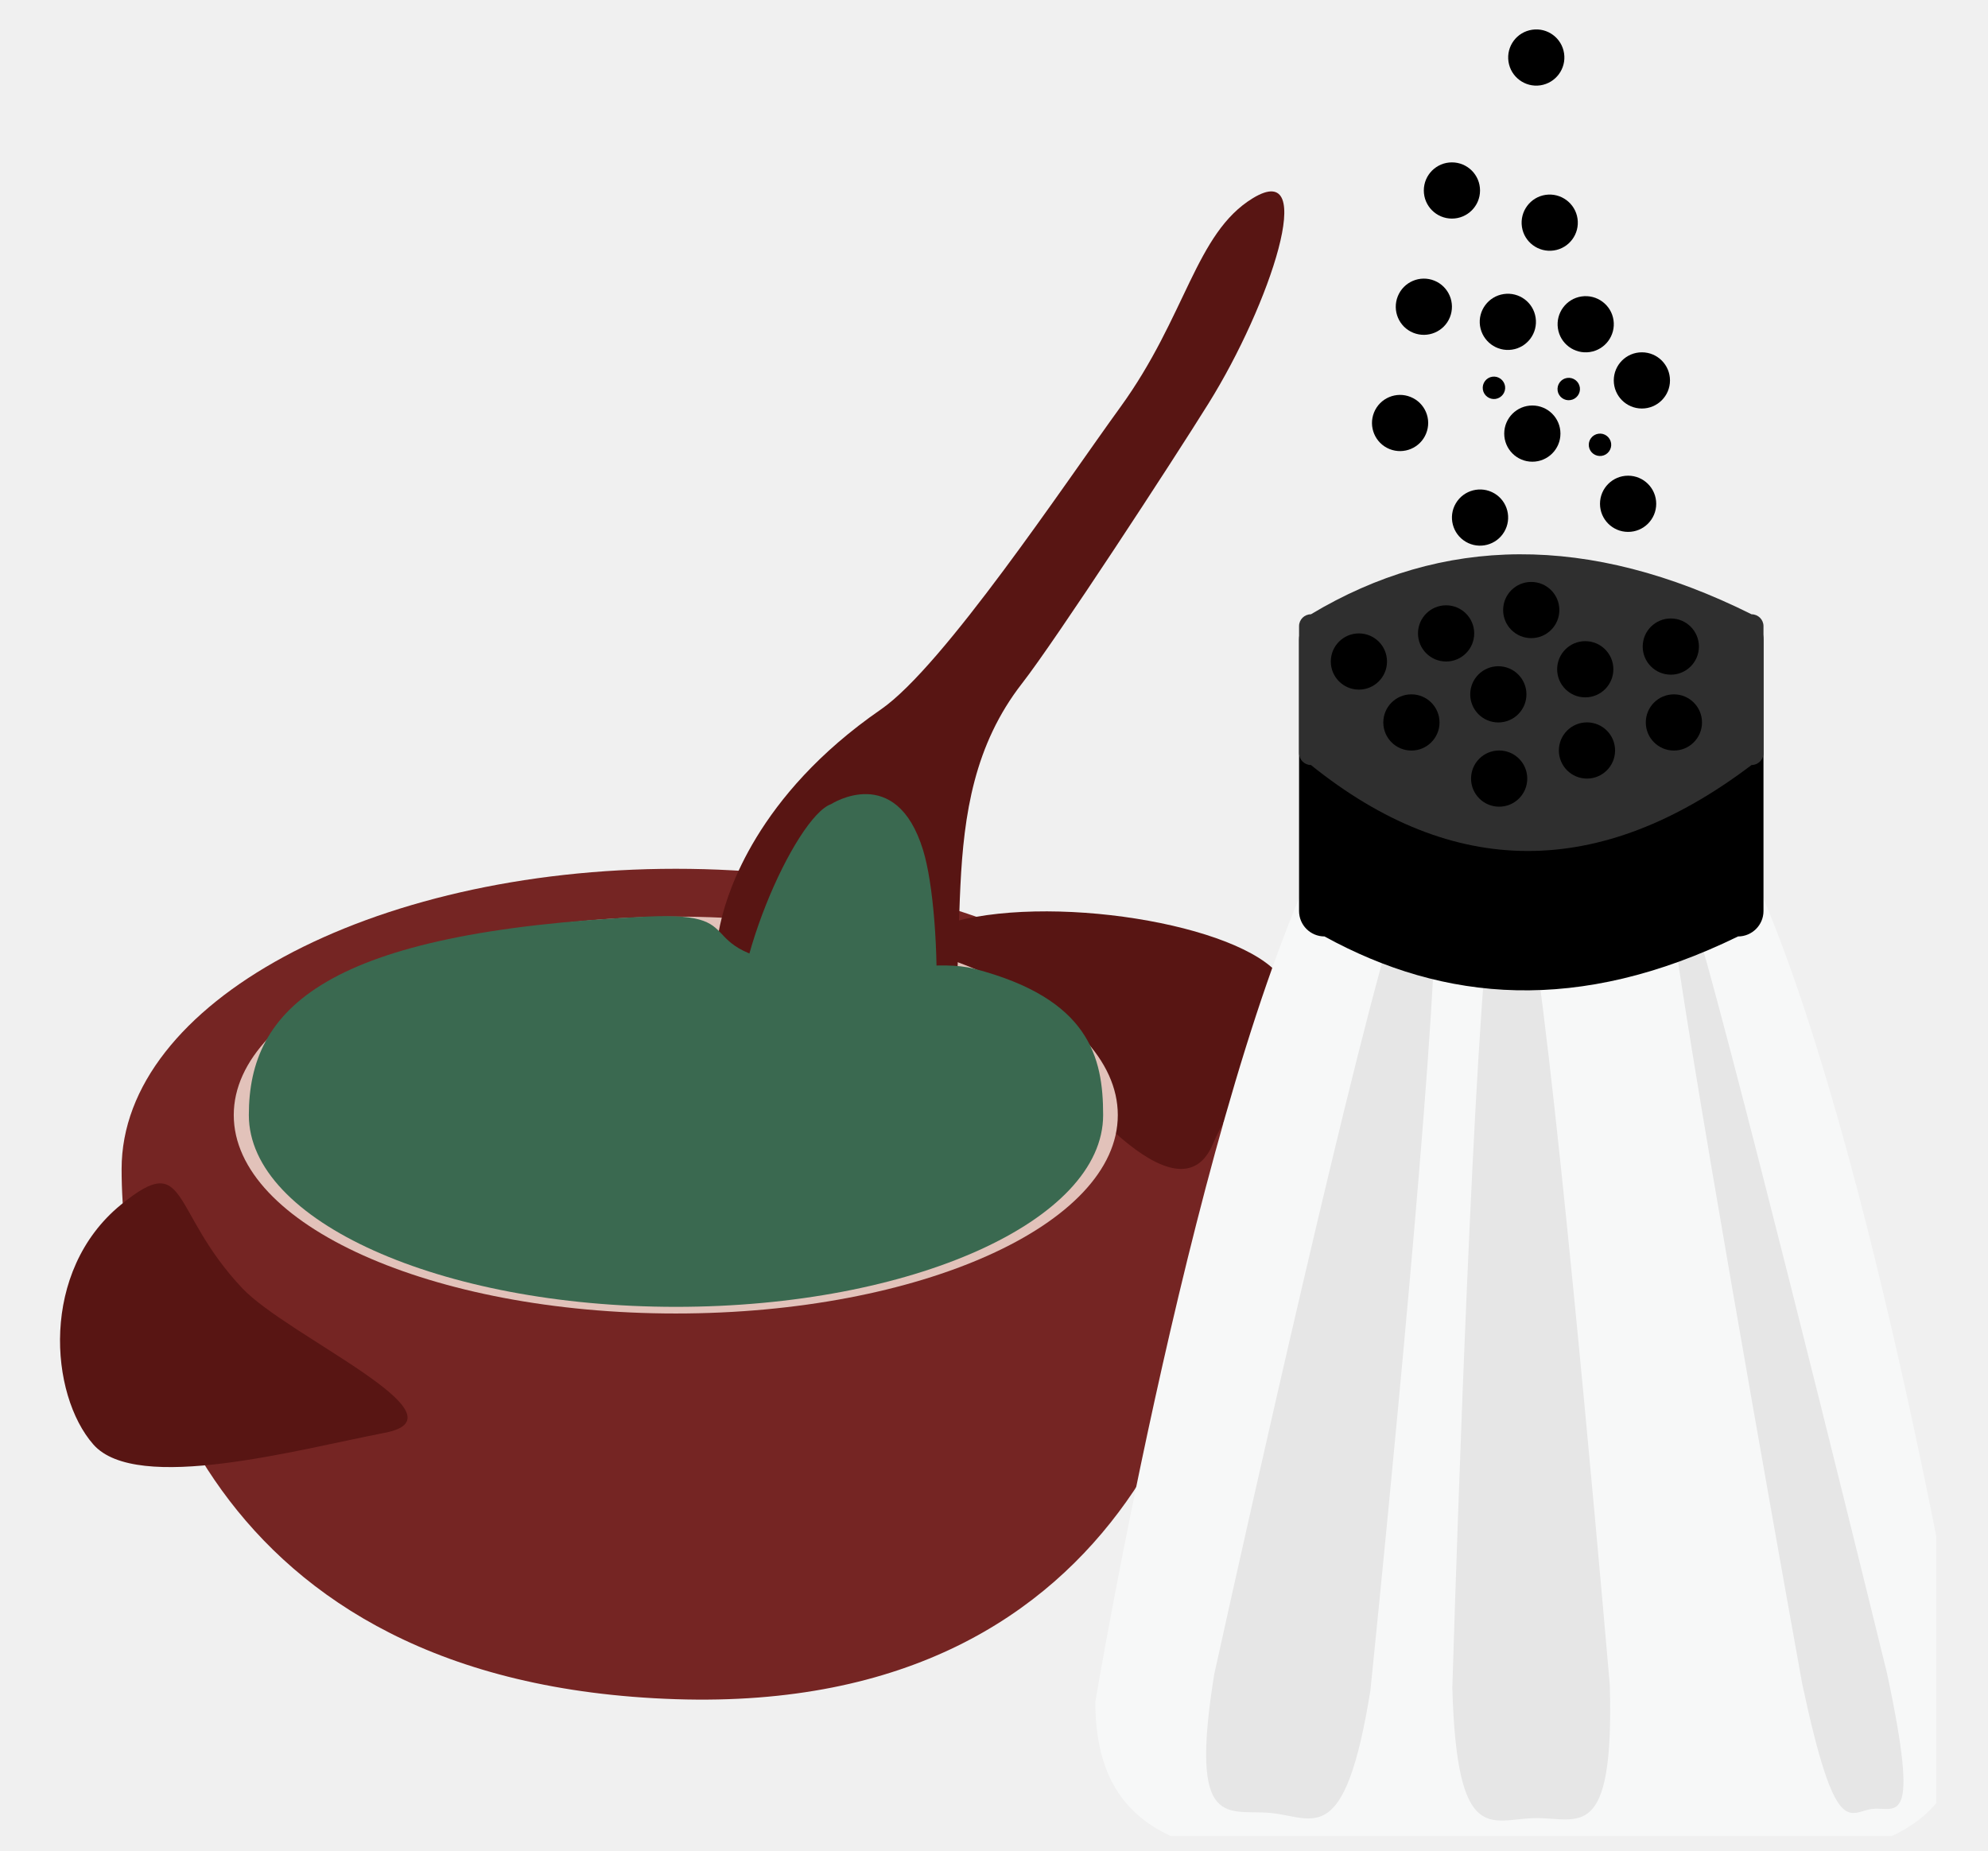
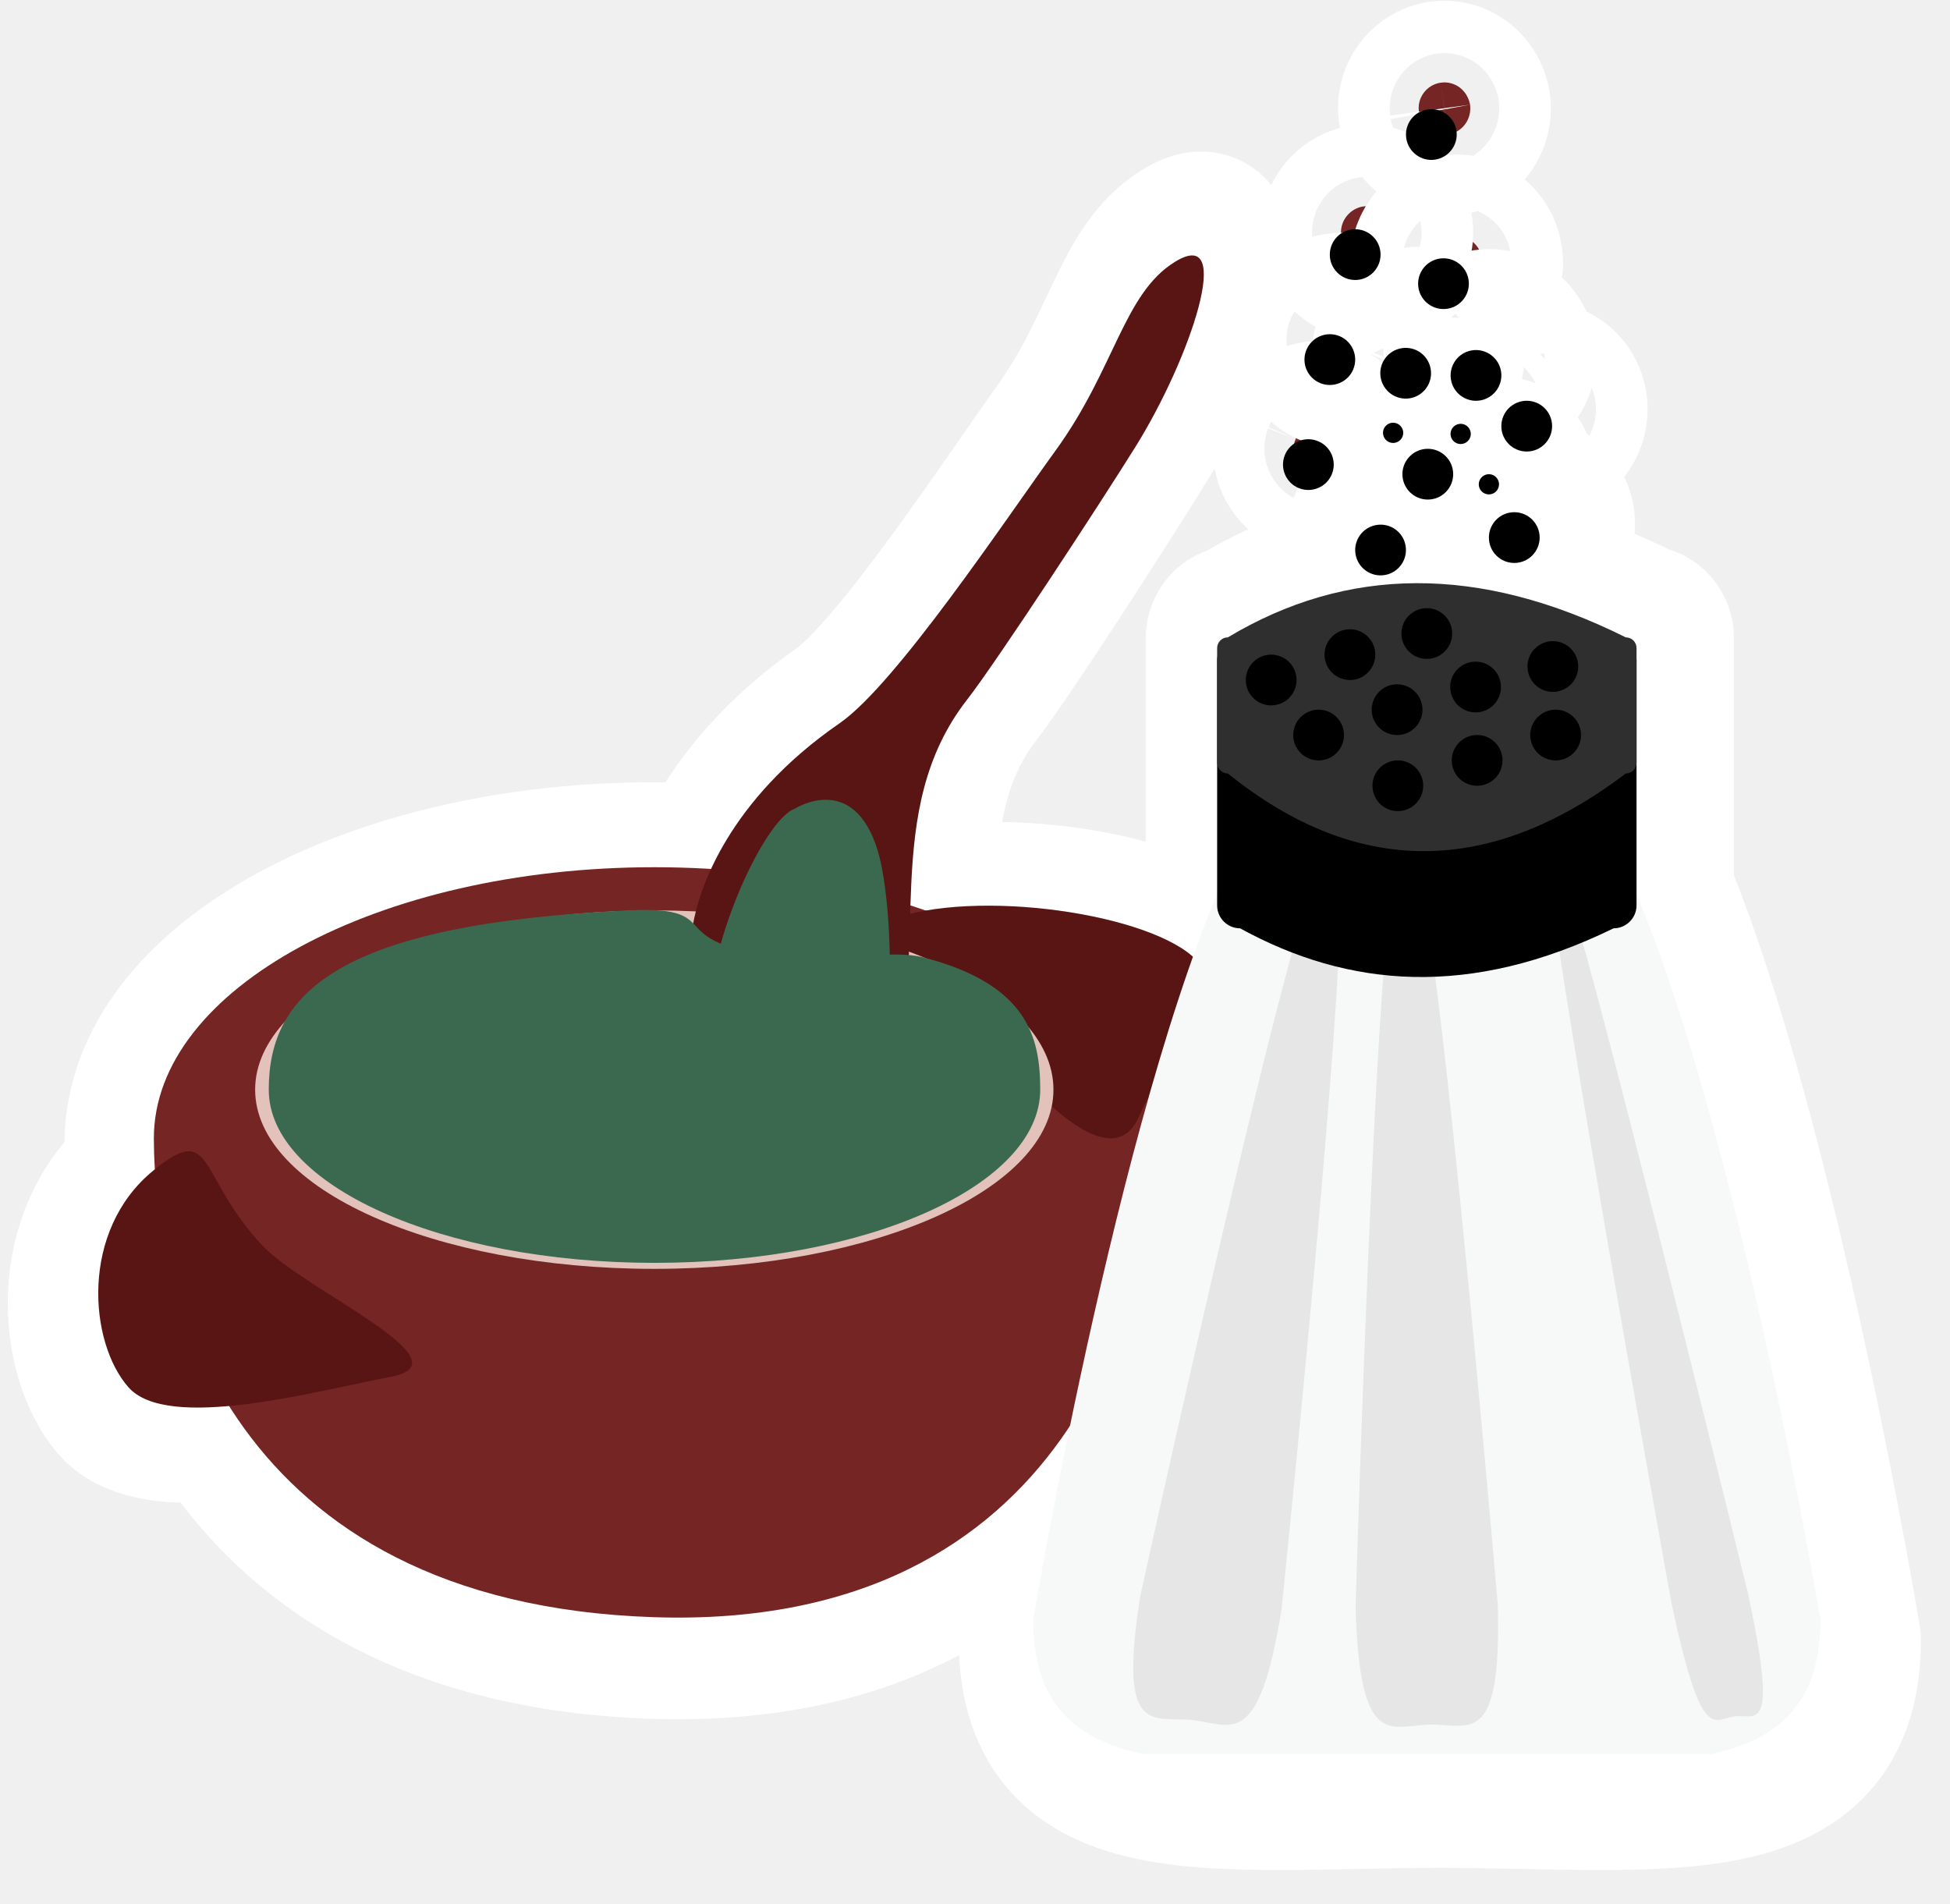
- <svg xmlns="http://www.w3.org/2000/svg" width="29px" height="27px" version="1.1" xml:space="preserve" style="fill-rule:evenodd;clip-rule:evenodd;stroke-linejoin:round;stroke-miterlimit:2;">
-   <rect id="Tavola-da-disegno8" x="0" y="0" width="28.247" height="26.786" style="fill:none;" />
-   <clipPath id="_clip1">
-     <rect x="0" y="0" width="28.247" height="26.786" />
-   </clipPath>
-   <g clip-path="url(#_clip1)">
-     <g>
-       <g>
-         <g>
-           <g>
-             <path d="M9.858,12.675C14.32,12.675 17.943,14.637 17.943,17.054C17.943,19.47 16.6,25.009 9.858,24.79C2.979,24.566 1.774,19.47 1.774,17.054C1.774,14.637 5.396,12.675 9.858,12.675Z" style="fill:#752523;" />
-             <path d="M1.764,17.576C2.754,16.767 2.468,17.662 3.533,18.793C4.195,19.496 6.87,20.661 5.615,20.903C4.36,21.145 1.994,21.795 1.362,21.074C0.724,20.349 0.578,18.546 1.764,17.576Z" style="fill:#581513;" />
-             <path d="M13.785,13.484C12.566,13.871 14.132,13.775 15.012,15.056C15.558,15.852 17.188,17.87 17.691,16.695C18.194,15.519 19.251,15.024 18.682,14.253C18.108,13.476 15.261,13.017 13.785,13.484Z" style="fill:#581513;" />
-             <ellipse cx="9.858" cy="16.268" rx="6.448" ry="2.895" style="fill:#e2c2ba;" />
+ <svg xmlns="http://www.w3.org/2000/svg" width="42px" height="41px" version="1.1" xml:space="preserve" style="fill-rule:evenodd;clip-rule:evenodd;stroke-linejoin:round;stroke-miterlimit:2;">
+   <g transform="matrix(1,0,0,1,-2492,-918)">
+     <g transform="matrix(1.33445,0,0,1.22842,-837.201,-214.912)">
+       <g transform="matrix(1.01637,0,0,1.11899,-80.7568,-102.88)">
+         <path d="M2545.39,929.687C2545.67,929.072 2546.26,928.166 2547.46,927.335C2548.37,926.708 2550.15,924.028 2550.95,922.927C2551.92,921.599 2552.05,920.386 2552.89,919.876C2553.85,919.288 2553.14,921.435 2552.24,922.864C2551.71,923.726 2550.01,926.331 2549.52,926.952C2548.74,927.959 2548.64,929.11 2548.61,930.276C2548.69,930.303 2548.77,930.331 2548.85,930.359C2550.3,930.109 2552.47,930.48 2553.17,931.105C2553.3,930.747 2553.43,930.408 2553.56,930.092L2553.56,926.119C2553.56,926.023 2553.64,925.946 2553.74,925.946C2555.65,924.799 2557.78,924.759 2560.16,925.946C2560.26,925.946 2560.34,926.023 2560.34,926.119L2560.34,930.092C2562.01,934.07 2563.31,941.813 2563.31,941.813C2563.31,944.599 2560.46,944.11 2556.95,944.11C2553.44,944.11 2550.59,944.599 2550.59,941.813C2550.59,941.813 2550.81,940.502 2551.18,938.683C2550.03,940.439 2547.98,941.888 2544.47,941.774C2537.59,941.55 2536.39,936.454 2536.39,934.038L2537.6,938.363C2536.88,938.429 2536.26,938.38 2535.97,938.058C2535.34,937.333 2535.19,935.53 2536.38,934.56C2536.39,934.553 2536.39,934.546 2536.4,934.539C2536.39,934.362 2536.39,934.194 2536.39,934.038C2536.39,931.621 2540.01,929.659 2544.47,929.659C2548.93,929.659 2552.55,931.621 2552.55,934.038L2545.39,929.687ZM2552.46,933.362L2552.46,933.363L2552.46,933.362L2552.46,933.362ZM2555.85,924.327C2555.96,924.132 2556.22,924.067 2556.41,924.182C2556.61,924.297 2556.67,924.549 2556.55,924.743C2556.44,924.938 2556.19,925.003 2555.99,924.888C2555.8,924.773 2555.73,924.521 2555.85,924.327ZM2558.36,923.924C2558.59,923.924 2558.77,924.108 2558.77,924.334C2558.77,924.56 2558.59,924.744 2558.36,924.744C2558.14,924.744 2557.95,924.56 2557.95,924.334C2557.95,924.108 2558.14,923.924 2558.36,923.924ZM2556.97,922.9C2557.19,922.9 2557.38,923.084 2557.38,923.31C2557.38,923.536 2557.19,923.72 2556.97,923.72C2556.74,923.72 2556.55,923.536 2556.55,923.31C2556.55,923.084 2556.74,922.9 2556.97,922.9ZM2558.11,923.449C2558.13,923.539 2558.07,923.622 2557.98,923.635C2557.89,923.648 2557.8,923.587 2557.79,923.497C2557.78,923.408 2557.84,923.325 2557.93,923.312C2558.02,923.298 2558.1,923.36 2558.11,923.449ZM2555.19,922.776C2555.4,922.861 2555.5,923.1 2555.41,923.31C2555.33,923.519 2555.09,923.62 2554.88,923.535C2554.67,923.45 2554.57,923.211 2554.66,923.001C2554.74,922.791 2554.98,922.69 2555.19,922.776ZM2558.56,922.124C2558.79,922.124 2558.97,922.308 2558.97,922.534C2558.97,922.76 2558.79,922.944 2558.56,922.944C2558.34,922.944 2558.15,922.76 2558.15,922.534C2558.15,922.308 2558.34,922.124 2558.56,922.124ZM2557.66,922.636C2557.67,922.725 2557.61,922.808 2557.52,922.821C2557.43,922.835 2557.35,922.773 2557.33,922.684C2557.32,922.594 2557.38,922.511 2557.47,922.498C2557.56,922.485 2557.64,922.546 2557.66,922.636ZM2556.57,922.618C2556.58,922.707 2556.52,922.79 2556.43,922.804C2556.34,922.817 2556.26,922.755 2556.24,922.666C2556.23,922.576 2556.29,922.493 2556.38,922.48C2556.47,922.467 2556.55,922.529 2556.57,922.618ZM2558.15,921.654C2558.18,921.878 2558.03,922.087 2557.8,922.12C2557.58,922.153 2557.37,921.998 2557.34,921.775C2557.3,921.551 2557.46,921.342 2557.68,921.309C2557.91,921.276 2558.12,921.431 2558.15,921.654ZM2557.01,921.619C2557.05,921.843 2556.89,922.052 2556.67,922.085C2556.44,922.118 2556.24,921.963 2556.2,921.739C2556.17,921.516 2556.32,921.307 2556.55,921.274C2556.77,921.241 2556.98,921.395 2557.01,921.619ZM2555.54,921.079C2555.75,921.165 2555.85,921.404 2555.76,921.614C2555.68,921.823 2555.44,921.924 2555.23,921.839C2555.02,921.754 2554.92,921.514 2555,921.305C2555.09,921.095 2555.33,920.994 2555.54,921.079ZM2557.62,920.173C2557.66,920.397 2557.5,920.605 2557.28,920.638C2557.05,920.671 2556.85,920.517 2556.81,920.293C2556.78,920.069 2556.93,919.86 2557.16,919.827C2557.38,919.794 2557.59,919.949 2557.62,920.173ZM2555.79,919.353C2556.02,919.353 2556.2,919.537 2556.2,919.763C2556.2,919.989 2556.02,920.173 2555.79,920.173C2555.57,920.173 2555.38,919.989 2555.38,919.763C2555.38,919.537 2555.57,919.353 2555.79,919.353ZM2557.43,917.763C2557.46,917.987 2557.31,918.195 2557.08,918.229C2556.86,918.262 2556.65,918.107 2556.62,917.883C2556.58,917.659 2556.74,917.451 2556.96,917.418C2557.19,917.384 2557.39,917.539 2557.43,917.763Z" style="fill:rgb(117,37,35);stroke:white;stroke-width:2.56px;" />
+       </g>
+       <g transform="matrix(0.999161,0,0,1.0854,2510.01,938.352)">
+         <g transform="matrix(1,0,0,1,-14.5,-13.5)">
+           <clipPath id="_clip1">
+             <rect x="0" y="0" width="29" height="27" />
+           </clipPath>
+           <g clip-path="url(#_clip1)">
+             <rect id="Tavola-da-disegno8" x="0" y="0" width="28.247" height="26.786" style="fill:none;" />
+             <g>
+               <g>
+                 <g>
+                   <g>
+                     <g>
+                       <path d="M9.858,12.675C14.32,12.675 17.943,14.637 17.943,17.054C17.943,19.47 16.6,25.009 9.858,24.79C2.979,24.566 1.774,19.47 1.774,17.054C1.774,14.637 5.396,12.675 9.858,12.675Z" style="fill:rgb(117,37,35);" />
+                       <path d="M1.764,17.576C2.754,16.767 2.468,17.662 3.533,18.793C4.195,19.496 6.87,20.661 5.615,20.903C4.36,21.145 1.994,21.795 1.362,21.074C0.724,20.349 0.578,18.546 1.764,17.576Z" style="fill:rgb(88,21,19);" />
+                       <path d="M13.785,13.484C12.566,13.871 14.132,13.775 15.012,15.056C15.558,15.852 17.188,17.87 17.691,16.695C18.194,15.519 19.251,15.024 18.682,14.253C18.108,13.476 15.261,13.017 13.785,13.484Z" style="fill:rgb(88,21,19);" />
+                       <ellipse cx="9.858" cy="16.268" rx="6.448" ry="2.895" style="fill:rgb(226,194,186);" />
+                     </g>
+                     <path d="M10.532,13.376C10.375,13.984 10.281,15.226 10.532,15.938C10.919,17.035 13.205,17.565 13.694,16.011C14.317,14.031 13.508,11.768 14.911,9.968C15.395,9.347 17.097,6.742 17.633,5.88C18.523,4.451 19.239,2.304 18.275,2.892C17.439,3.402 17.305,4.615 16.341,5.943C15.542,7.044 13.76,9.724 12.849,10.351C11.018,11.614 10.616,13.052 10.532,13.376Z" style="fill:rgb(88,21,19);" />
+                     <path d="M12.123,11.732C12.123,11.732 13.072,11.118 13.466,12.404C13.761,13.366 13.784,16.373 13.13,16.603C12.477,16.834 11.006,16.586 10.78,15.425C10.551,14.249 11.605,11.915 12.123,11.732Z" style="fill:rgb(58,105,80);" />
+                     <path d="M9.444,13.372C11.162,13.292 9.787,13.97 12.206,14.134C13.007,14.188 13.705,14.001 14.214,14.134C15.889,14.571 16.092,15.422 16.092,16.268C16.092,17.812 13.3,19.066 9.861,19.066C6.422,19.066 3.63,17.812 3.63,16.268C3.63,14.723 4.717,13.593 9.444,13.372Z" style="fill:rgb(58,105,80);" />
+                   </g>
+                 </g>
+                 <g>
+                   <path d="M25.354,12.303C25.001,11.613 23.276,11.161 22.337,11.161C21.398,11.161 19.674,11.613 19.321,12.303C17.474,15.917 15.978,24.829 15.978,24.829C15.978,27.615 18.828,27.126 22.337,27.126C25.847,27.126 28.696,27.615 28.696,24.829C28.696,24.829 27.201,15.917 25.354,12.303Z" style="fill:rgb(247,248,248);" />
+                   <path d="M20.908,14.189C20.937,13.609 20.846,13.219 20.678,13.202C20.51,13.185 20.298,13.544 20.143,14.111C19.329,17.077 17.712,24.429 17.712,24.429C17.34,26.741 17.916,26.387 18.545,26.451C19.173,26.515 19.618,26.973 19.991,24.661C19.991,24.661 20.756,17.222 20.908,14.189Z" style="fill:rgb(230,230,230);" />
+                   <path d="M22.429,14.119C22.349,13.543 22.186,13.168 22.016,13.171C21.847,13.173 21.705,13.554 21.657,14.133C21.408,17.162 21.186,24.623 21.186,24.623C21.251,26.954 21.754,26.536 22.388,26.525C23.022,26.513 23.548,26.914 23.483,24.583C23.483,24.583 22.846,17.136 22.429,14.119Z" style="fill:rgb(230,230,230);" />
+                   <path d="M24.911,14.092C24.756,13.524 24.594,13.16 24.502,13.171C24.411,13.182 24.408,13.565 24.495,14.141C24.952,17.155 26.289,24.562 26.289,24.562C26.78,26.87 26.971,26.432 27.313,26.391C27.655,26.351 28.019,26.723 27.528,24.416C27.528,24.416 25.728,17.064 24.911,14.092Z" style="fill:rgb(230,230,230);" />
+                   <path d="M25.725,9.333C25.725,9.128 25.558,8.962 25.354,8.962L19.321,8.962C19.116,8.962 18.95,9.128 18.95,9.333L18.95,13.291C18.95,13.496 19.116,13.662 19.321,13.662C21.069,14.622 23.032,14.796 25.354,13.662C25.558,13.662 25.725,13.496 25.725,13.291L25.725,9.333Z" />
+                   <path d="M25.725,9.135C25.725,9.039 25.647,8.962 25.551,8.962C23.171,7.775 21.036,7.815 19.123,8.962C19.028,8.962 18.95,9.039 18.95,9.135L18.95,10.987C18.95,11.083 19.028,11.161 19.123,11.161C21.196,12.83 23.339,12.837 25.551,11.161C25.647,11.161 25.725,11.083 25.725,10.987L25.725,9.135Z" style="fill:rgb(47,47,47);" />
+                   <circle cx="19.823" cy="9.651" r="0.41" />
+                   <circle cx="21.095" cy="9.241" r="0.41" />
+                   <circle cx="20.589" cy="10.54" r="0.41" />
+                   <circle cx="23.15" cy="10.949" r="0.41" />
+                   <circle cx="21.857" cy="10.13" r="0.41" />
+                   <circle cx="23.125" cy="9.764" r="0.41" />
+                   <circle cx="24.418" cy="10.54" r="0.41" />
+                   <circle cx="24.373" cy="9.433" r="0.41" />
+                   <circle cx="22.353" cy="6.326" r="0.41" />
+                   <path d="M21.237,7.343C21.352,7.148 21.604,7.083 21.799,7.198C21.994,7.313 22.058,7.565 21.943,7.759C21.828,7.954 21.577,8.019 21.382,7.904C21.187,7.789 21.122,7.537 21.237,7.343Z" />
+                   <path d="M23.012,3.189C23.045,3.413 22.89,3.621 22.667,3.654C22.443,3.687 22.234,3.533 22.201,3.309C22.168,3.085 22.323,2.876 22.546,2.843C22.77,2.81 22.979,2.965 23.012,3.189Z" />
+                   <circle cx="23.75" cy="7.35" r="0.41" />
+                   <path d="M22.401,4.635C22.435,4.859 22.28,5.068 22.056,5.101C21.832,5.134 21.624,4.979 21.59,4.755C21.557,4.532 21.712,4.323 21.936,4.29C22.16,4.257 22.368,4.411 22.401,4.635Z" />
+                   <path d="M20.578,5.792C20.788,5.877 20.889,6.116 20.803,6.326C20.718,6.535 20.479,6.636 20.269,6.551C20.06,6.466 19.959,6.227 20.044,6.017C20.129,5.807 20.369,5.706 20.578,5.792Z" />
+                   <circle cx="23.951" cy="5.55" r="0.41" />
+                   <path d="M23.537,4.67C23.57,4.894 23.415,5.103 23.191,5.136C22.967,5.169 22.759,5.014 22.726,4.791C22.693,4.567 22.847,4.358 23.071,4.325C23.295,4.292 23.504,4.447 23.537,4.67Z" />
+                   <path d="M20.925,4.095C21.135,4.181 21.235,4.42 21.15,4.63C21.065,4.839 20.826,4.94 20.616,4.855C20.406,4.77 20.306,4.53 20.391,4.321C20.476,4.111 20.715,4.01 20.925,4.095Z" />
+                   <circle cx="21.18" cy="2.779" r="0.41" />
+                   <path d="M22.816,0.779C22.849,1.003 22.694,1.211 22.47,1.245C22.247,1.278 22.038,1.123 22.005,0.899C21.972,0.675 22.126,0.467 22.35,0.434C22.574,0.4 22.783,0.555 22.816,0.779Z" />
+                   <path d="M23.502,6.465C23.515,6.555 23.453,6.638 23.364,6.651C23.275,6.664 23.191,6.603 23.178,6.513C23.165,6.424 23.227,6.341 23.316,6.328C23.405,6.314 23.488,6.376 23.502,6.465Z" />
+                   <path d="M23.046,5.652C23.059,5.741 22.997,5.824 22.908,5.837C22.819,5.851 22.735,5.789 22.722,5.7C22.709,5.61 22.771,5.527 22.86,5.514C22.949,5.501 23.032,5.562 23.046,5.652Z" />
+                   <path d="M21.955,5.634C21.968,5.723 21.906,5.806 21.817,5.82C21.728,5.833 21.644,5.771 21.631,5.682C21.618,5.592 21.68,5.509 21.769,5.496C21.858,5.483 21.941,5.545 21.955,5.634Z" />
+                   <circle cx="21.869" cy="11.359" r="0.41" />
+                   <circle cx="22.337" cy="8.9" r="0.41" />
+                 </g>
+               </g>
+             </g>
          </g>
-           <path d="M10.532,13.376C10.375,13.984 10.281,15.226 10.532,15.938C10.919,17.035 13.205,17.565 13.694,16.011C14.317,14.031 13.508,11.768 14.911,9.968C15.395,9.347 17.097,6.742 17.633,5.88C18.523,4.451 19.239,2.304 18.275,2.892C17.439,3.402 17.305,4.615 16.341,5.943C15.542,7.044 13.76,9.724 12.849,10.351C11.018,11.614 10.616,13.052 10.532,13.376Z" style="fill:#581513;" />
-           <path d="M12.123,11.732C12.123,11.732 13.072,11.118 13.466,12.404C13.761,13.366 13.784,16.373 13.13,16.603C12.477,16.834 11.006,16.586 10.78,15.425C10.551,14.249 11.605,11.915 12.123,11.732Z" style="fill:#3a6950;" />
-           <path d="M9.444,13.372C11.162,13.292 9.787,13.97 12.206,14.134C13.007,14.188 13.705,14.001 14.214,14.134C15.889,14.571 16.092,15.422 16.092,16.268C16.092,17.812 13.3,19.066 9.861,19.066C6.422,19.066 3.63,17.812 3.63,16.268C3.63,14.723 4.717,13.593 9.444,13.372Z" style="fill:#3a6950;" />
        </g>
-       </g>
-       <g>
-         <path d="M25.354,12.303C25.001,11.613 23.276,11.161 22.337,11.161C21.398,11.161 19.674,11.613 19.321,12.303C17.474,15.917 15.978,24.829 15.978,24.829C15.978,27.615 18.828,27.126 22.337,27.126C25.847,27.126 28.696,27.615 28.696,24.829C28.696,24.829 27.201,15.917 25.354,12.303Z" style="fill:#f7f8f8;" />
-         <path d="M20.908,14.189C20.937,13.609 20.846,13.219 20.678,13.202C20.51,13.185 20.298,13.544 20.143,14.111C19.329,17.077 17.712,24.429 17.712,24.429C17.34,26.741 17.916,26.387 18.545,26.451C19.173,26.515 19.618,26.973 19.991,24.661C19.991,24.661 20.756,17.222 20.908,14.189Z" style="fill:#e6e6e6;" />
-         <path d="M22.429,14.119C22.349,13.543 22.186,13.168 22.016,13.171C21.847,13.173 21.705,13.554 21.657,14.133C21.408,17.162 21.186,24.623 21.186,24.623C21.251,26.954 21.754,26.536 22.388,26.525C23.022,26.513 23.548,26.914 23.483,24.583C23.483,24.583 22.846,17.136 22.429,14.119Z" style="fill:#e6e6e6;" />
-         <path d="M24.911,14.092C24.756,13.524 24.594,13.16 24.502,13.171C24.411,13.182 24.408,13.565 24.495,14.141C24.952,17.155 26.289,24.562 26.289,24.562C26.78,26.87 26.971,26.432 27.313,26.391C27.655,26.351 28.019,26.723 27.528,24.416C27.528,24.416 25.728,17.064 24.911,14.092Z" style="fill:#e6e6e6;" />
-         <path d="M25.725,9.333C25.725,9.128 25.558,8.962 25.354,8.962L19.321,8.962C19.116,8.962 18.95,9.128 18.95,9.333L18.95,13.291C18.95,13.496 19.116,13.662 19.321,13.662C21.069,14.622 23.032,14.796 25.354,13.662C25.558,13.662 25.725,13.496 25.725,13.291L25.725,9.333Z" />
-         <path d="M25.725,9.135C25.725,9.039 25.647,8.962 25.551,8.962C23.171,7.775 21.036,7.815 19.123,8.962C19.028,8.962 18.95,9.039 18.95,9.135L18.95,10.987C18.95,11.083 19.028,11.161 19.123,11.161C21.196,12.83 23.339,12.837 25.551,11.161C25.647,11.161 25.725,11.083 25.725,10.987L25.725,9.135Z" style="fill:#2f2f2f;" />
-         <circle cx="19.823" cy="9.651" r="0.41" />
-         <circle cx="21.095" cy="9.241" r="0.41" />
-         <circle cx="20.589" cy="10.54" r="0.41" />
-         <circle cx="23.15" cy="10.949" r="0.41" />
-         <circle cx="21.857" cy="10.13" r="0.41" />
-         <circle cx="23.125" cy="9.764" r="0.41" />
-         <circle cx="24.418" cy="10.54" r="0.41" />
-         <circle cx="24.373" cy="9.433" r="0.41" />
-         <circle cx="22.353" cy="6.326" r="0.41" />
-         <path d="M21.237,7.343C21.352,7.148 21.604,7.083 21.799,7.198C21.994,7.313 22.058,7.565 21.943,7.759C21.828,7.954 21.577,8.019 21.382,7.904C21.187,7.789 21.122,7.537 21.237,7.343Z" />
-         <path d="M23.012,3.189C23.045,3.413 22.89,3.621 22.667,3.654C22.443,3.687 22.234,3.533 22.201,3.309C22.168,3.085 22.323,2.876 22.546,2.843C22.77,2.81 22.979,2.965 23.012,3.189Z" />
-         <circle cx="23.75" cy="7.35" r="0.41" />
-         <path d="M22.401,4.635C22.435,4.859 22.28,5.068 22.056,5.101C21.832,5.134 21.624,4.979 21.59,4.755C21.557,4.532 21.712,4.323 21.936,4.29C22.16,4.257 22.368,4.411 22.401,4.635Z" />
-         <path d="M20.578,5.792C20.788,5.877 20.889,6.116 20.803,6.326C20.718,6.535 20.479,6.636 20.269,6.551C20.06,6.466 19.959,6.227 20.044,6.017C20.129,5.807 20.369,5.706 20.578,5.792Z" />
-         <circle cx="23.951" cy="5.55" r="0.41" />
-         <path d="M23.537,4.67C23.57,4.894 23.415,5.103 23.191,5.136C22.967,5.169 22.759,5.014 22.726,4.791C22.693,4.567 22.847,4.358 23.071,4.325C23.295,4.292 23.504,4.447 23.537,4.67Z" />
-         <path d="M20.925,4.095C21.135,4.181 21.235,4.42 21.15,4.63C21.065,4.839 20.826,4.94 20.616,4.855C20.406,4.77 20.306,4.53 20.391,4.321C20.476,4.111 20.715,4.01 20.925,4.095Z" />
-         <circle cx="21.18" cy="2.779" r="0.41" />
-         <path d="M22.816,0.779C22.849,1.003 22.694,1.211 22.47,1.245C22.247,1.278 22.038,1.123 22.005,0.899C21.972,0.675 22.126,0.467 22.35,0.434C22.574,0.4 22.783,0.555 22.816,0.779Z" />
-         <path d="M23.502,6.465C23.515,6.555 23.453,6.638 23.364,6.651C23.275,6.664 23.191,6.603 23.178,6.513C23.165,6.424 23.227,6.341 23.316,6.328C23.405,6.314 23.488,6.376 23.502,6.465Z" />
-         <path d="M23.046,5.652C23.059,5.741 22.997,5.824 22.908,5.837C22.819,5.851 22.735,5.789 22.722,5.7C22.709,5.61 22.771,5.527 22.86,5.514C22.949,5.501 23.032,5.562 23.046,5.652Z" />
-         <path d="M21.955,5.634C21.968,5.723 21.906,5.806 21.817,5.82C21.728,5.833 21.644,5.771 21.631,5.682C21.618,5.592 21.68,5.509 21.769,5.496C21.858,5.483 21.941,5.545 21.955,5.634Z" />
-         <circle cx="21.869" cy="11.359" r="0.41" />
-         <circle cx="22.337" cy="8.9" r="0.41" />
      </g>
    </g>
  </g>
</svg>
